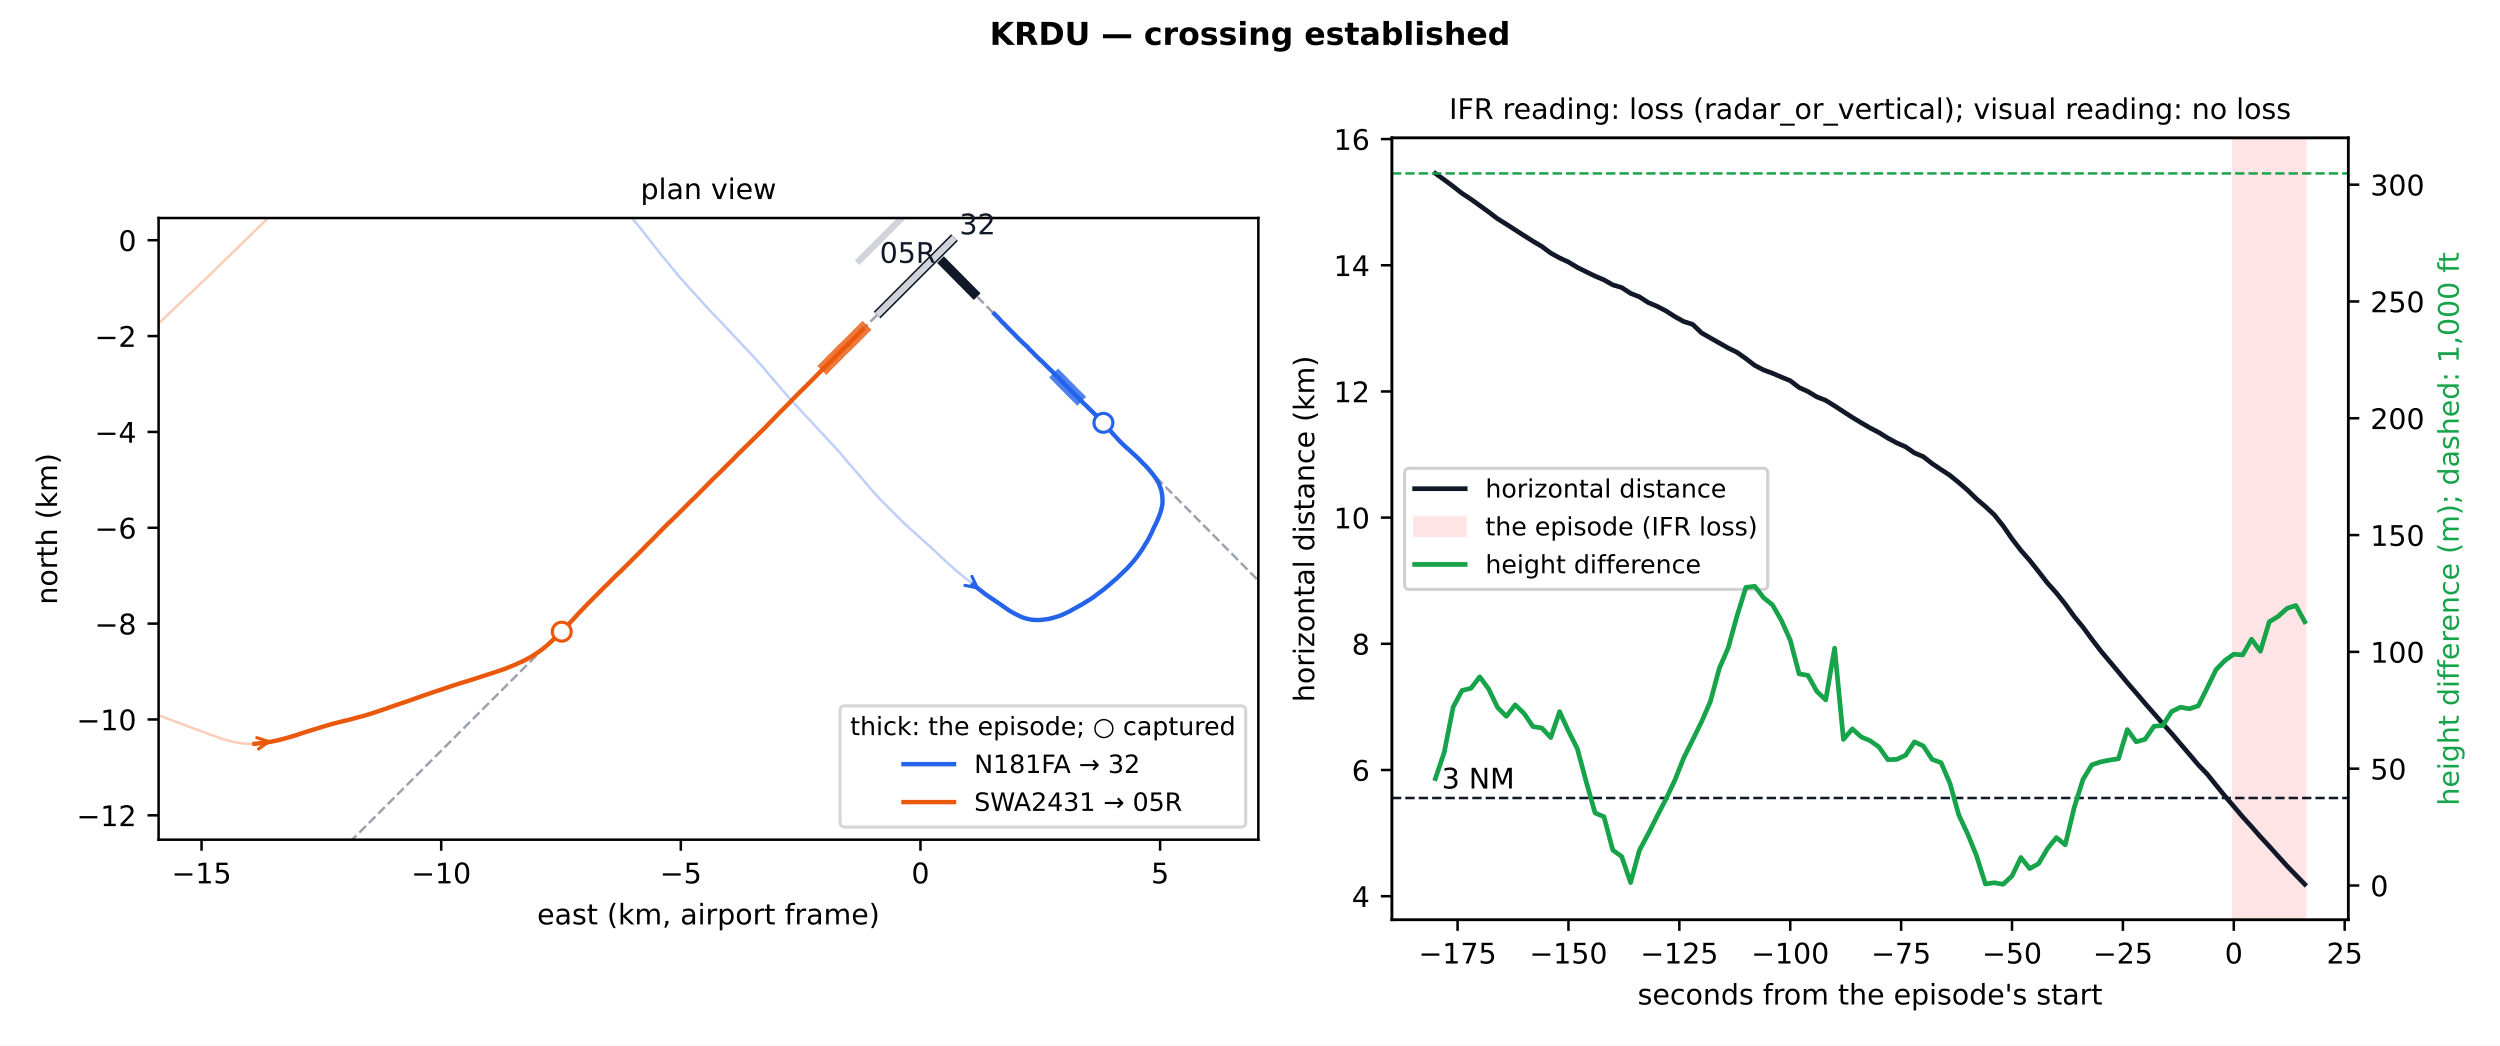
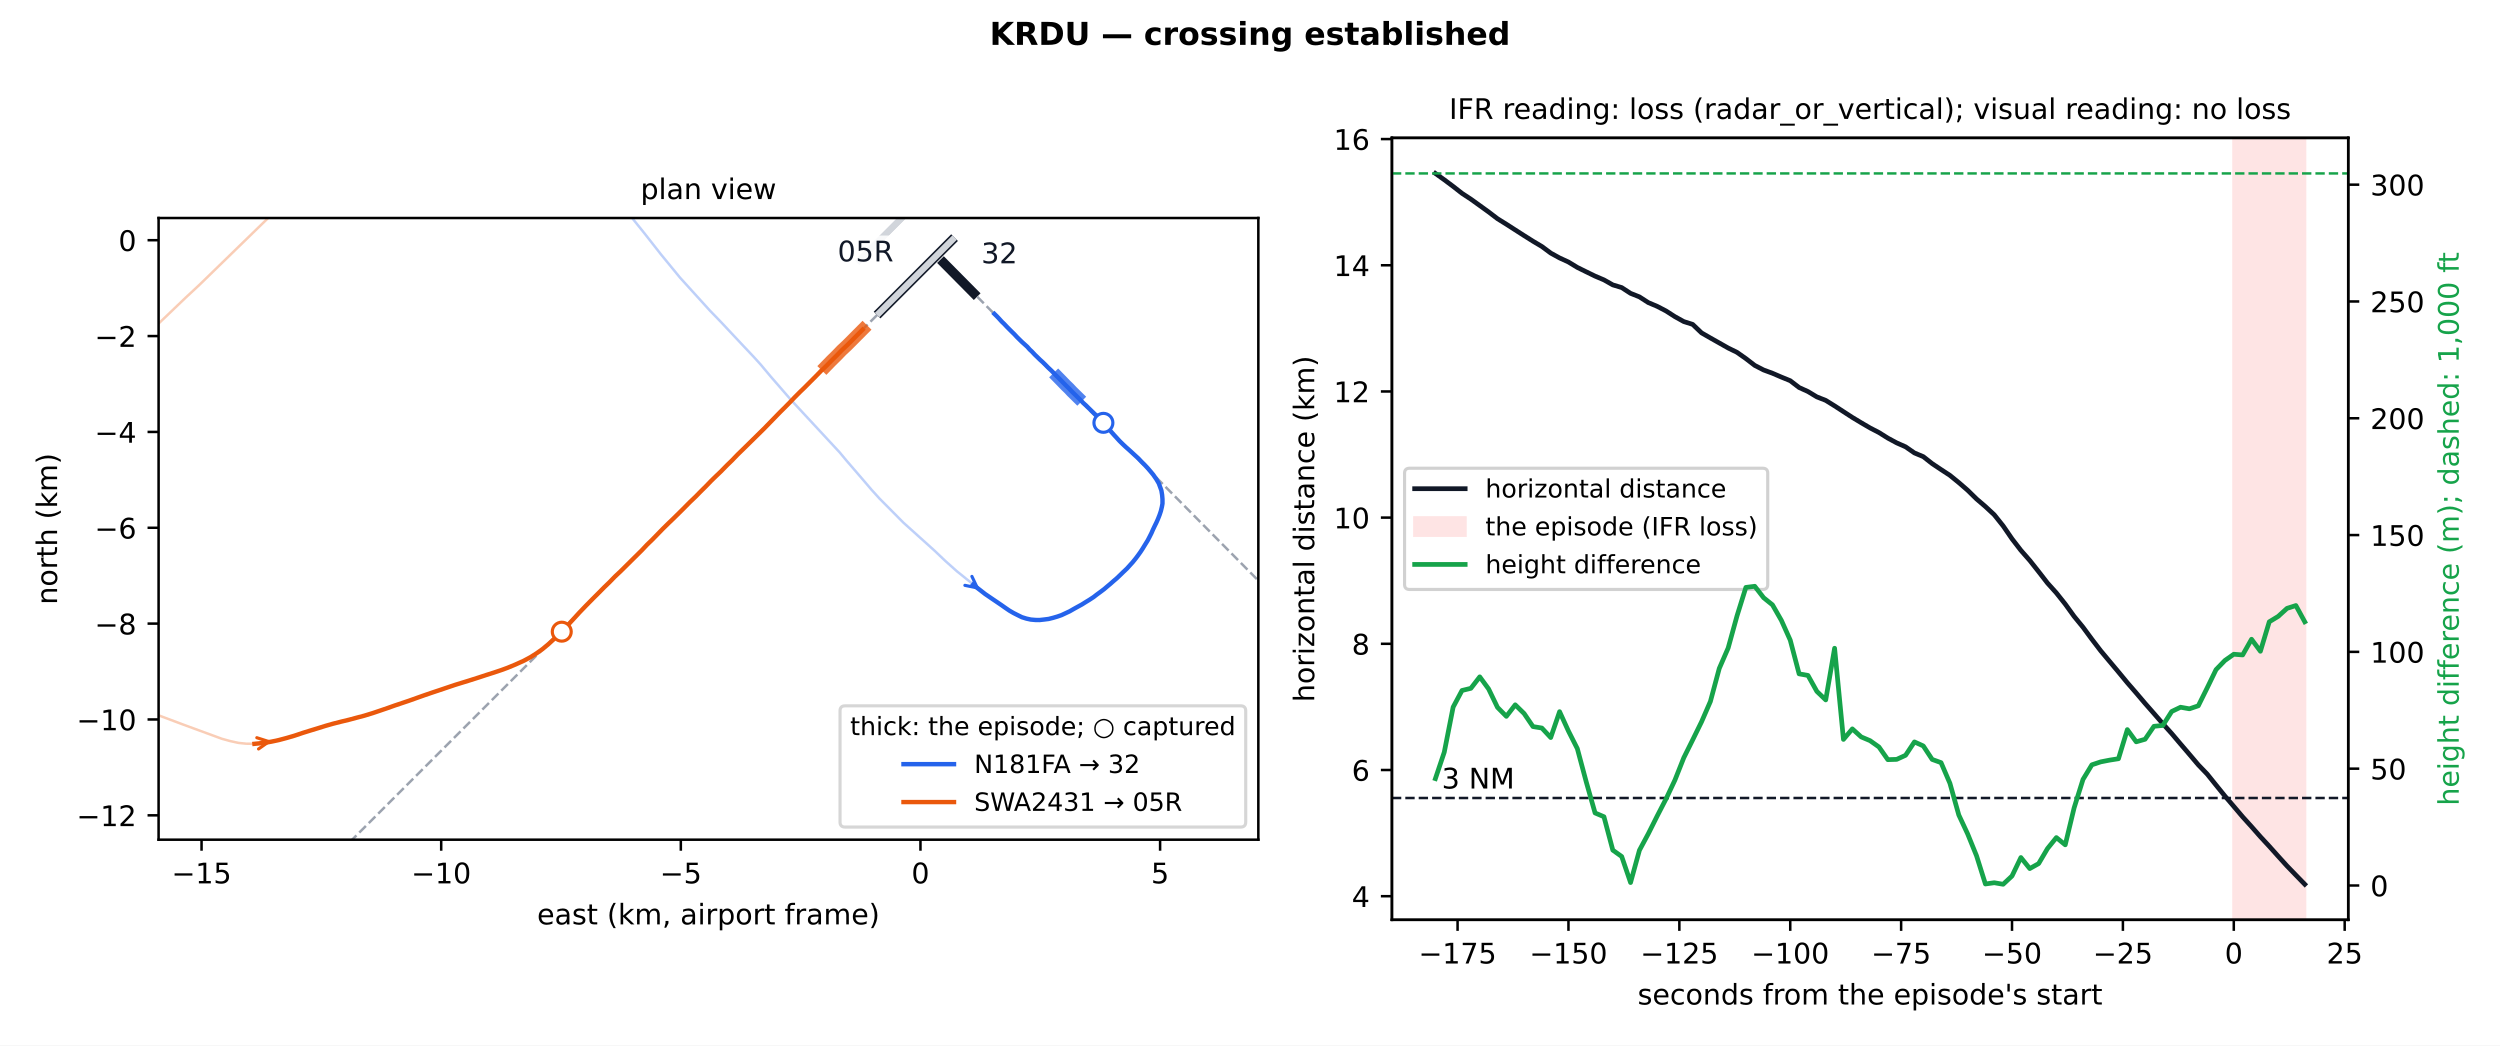
<svg xmlns="http://www.w3.org/2000/svg" xmlns:xlink="http://www.w3.org/1999/xlink" width="792pt" height="331.2pt" viewBox="0 0 792 331.2" version="1.1">
  <defs>
    <style type="text/css">*{stroke-linejoin: round; stroke-linecap: butt}</style>
  </defs>
  <g id="figure_1">
    <g id="patch_1">
      <path d="M 0 331.2  L 792 331.2  L 792 0  L 0 0  z " style="fill: #ffffff" />
    </g>
    <g id="axes_1">
      <g id="patch_2">
        <path d="M 50.242 266.013  L 398.641 266.013  L 398.641 69.067  L 50.242 69.067  z " style="fill: #ffffff" />
      </g>
      <g id="matplotlib.axis_1">
        <g id="xtick_1">
          <g id="line2d_1">
            <defs>
              <path id="mc7e60ac527" d="M 0 0  L 0 3.5  " style="stroke: #000000; stroke-width: 0.8" />
            </defs>
            <g>
              <use xlink:href="#mc7e60ac527" x="63.853" y="266.013" style="stroke: #000000; stroke-width: 0.8" />
            </g>
          </g>
          <g id="text_1">
            <text style="font-size: 9px; font-family: 'DejaVu Sans', 'Bitstream Vera Sans', 'Computer Modern Sans Serif', 'Lucida Grande', 'Verdana', 'Geneva', 'Lucid', 'Arial', 'Helvetica', 'Avant Garde', sans-serif; text-anchor: middle" x="63.853" y="279.851" transform="rotate(-0 63.85255 279.8511)">−15</text>
          </g>
        </g>
        <g id="xtick_2">
          <g id="line2d_2">
            <g>
              <use xlink:href="#mc7e60ac527" x="139.769" y="266.013" style="stroke: #000000; stroke-width: 0.8" />
            </g>
          </g>
          <g id="text_2">
            <text style="font-size: 9px; font-family: 'DejaVu Sans', 'Bitstream Vera Sans', 'Computer Modern Sans Serif', 'Lucida Grande', 'Verdana', 'Geneva', 'Lucid', 'Arial', 'Helvetica', 'Avant Garde', sans-serif; text-anchor: middle" x="139.769" y="279.851" transform="rotate(-0 139.7691 279.8511)">−10</text>
          </g>
        </g>
        <g id="xtick_3">
          <g id="line2d_3">
            <g>
              <use xlink:href="#mc7e60ac527" x="215.686" y="266.013" style="stroke: #000000; stroke-width: 0.8" />
            </g>
          </g>
          <g id="text_3">
            <text style="font-size: 9px; font-family: 'DejaVu Sans', 'Bitstream Vera Sans', 'Computer Modern Sans Serif', 'Lucida Grande', 'Verdana', 'Geneva', 'Lucid', 'Arial', 'Helvetica', 'Avant Garde', sans-serif; text-anchor: middle" x="215.686" y="279.851" transform="rotate(-0 215.6856 279.8511)">−5</text>
          </g>
        </g>
        <g id="xtick_4">
          <g id="line2d_4">
            <g>
              <use xlink:href="#mc7e60ac527" x="291.602" y="266.013" style="stroke: #000000; stroke-width: 0.8" />
            </g>
          </g>
          <g id="text_4">
            <text style="font-size: 9px; font-family: 'DejaVu Sans', 'Bitstream Vera Sans', 'Computer Modern Sans Serif', 'Lucida Grande', 'Verdana', 'Geneva', 'Lucid', 'Arial', 'Helvetica', 'Avant Garde', sans-serif; text-anchor: middle" x="291.602" y="279.851" transform="rotate(-0 291.6021 279.8511)">0</text>
          </g>
        </g>
        <g id="xtick_5">
          <g id="line2d_5">
            <g>
              <use xlink:href="#mc7e60ac527" x="367.519" y="266.013" style="stroke: #000000; stroke-width: 0.8" />
            </g>
          </g>
          <g id="text_5">
            <text style="font-size: 9px; font-family: 'DejaVu Sans', 'Bitstream Vera Sans', 'Computer Modern Sans Serif', 'Lucida Grande', 'Verdana', 'Geneva', 'Lucid', 'Arial', 'Helvetica', 'Avant Garde', sans-serif; text-anchor: middle" x="367.519" y="279.851" transform="rotate(-0 367.5186 279.8511)">5</text>
          </g>
        </g>
        <g id="text_6">
          <text style="font-size: 9px; font-family: 'DejaVu Sans', 'Bitstream Vera Sans', 'Computer Modern Sans Serif', 'Lucida Grande', 'Verdana', 'Geneva', 'Lucid', 'Arial', 'Helvetica', 'Avant Garde', sans-serif; text-anchor: middle" x="224.441" y="292.852" transform="rotate(-0 224.4413 292.8518)">east (km, airport frame)</text>
        </g>
      </g>
      <g id="matplotlib.axis_2">
        <g id="ytick_1">
          <g id="line2d_6">
            <defs>
              <path id="m65dd26fcb1" d="M 0 0  L -3.5 0  " style="stroke: #000000; stroke-width: 0.8" />
            </defs>
            <g>
              <use xlink:href="#m65dd26fcb1" x="50.242" y="258.298" style="stroke: #000000; stroke-width: 0.8" />
            </g>
          </g>
          <g id="text_7">
            <text style="font-size: 9px; font-family: 'DejaVu Sans', 'Bitstream Vera Sans', 'Computer Modern Sans Serif', 'Lucida Grande', 'Verdana', 'Geneva', 'Lucid', 'Arial', 'Helvetica', 'Avant Garde', sans-serif; text-anchor: end" x="43.242" y="261.717" transform="rotate(-0 43.24211 261.7169)">−12</text>
          </g>
        </g>
        <g id="ytick_2">
          <g id="line2d_7">
            <g>
              <use xlink:href="#m65dd26fcb1" x="50.242" y="227.931" style="stroke: #000000; stroke-width: 0.8" />
            </g>
          </g>
          <g id="text_8">
            <text style="font-size: 9px; font-family: 'DejaVu Sans', 'Bitstream Vera Sans', 'Computer Modern Sans Serif', 'Lucida Grande', 'Verdana', 'Geneva', 'Lucid', 'Arial', 'Helvetica', 'Avant Garde', sans-serif; text-anchor: end" x="43.242" y="231.35" transform="rotate(-0 43.24211 231.3503)">−10</text>
          </g>
        </g>
        <g id="ytick_3">
          <g id="line2d_8">
            <g>
              <use xlink:href="#m65dd26fcb1" x="50.242" y="197.565" style="stroke: #000000; stroke-width: 0.8" />
            </g>
          </g>
          <g id="text_9">
            <text style="font-size: 9px; font-family: 'DejaVu Sans', 'Bitstream Vera Sans', 'Computer Modern Sans Serif', 'Lucida Grande', 'Verdana', 'Geneva', 'Lucid', 'Arial', 'Helvetica', 'Avant Garde', sans-serif; text-anchor: end" x="43.242" y="200.984" transform="rotate(-0 43.24211 200.9837)">−8</text>
          </g>
        </g>
        <g id="ytick_4">
          <g id="line2d_9">
            <g>
              <use xlink:href="#m65dd26fcb1" x="50.242" y="167.198" style="stroke: #000000; stroke-width: 0.8" />
            </g>
          </g>
          <g id="text_10">
            <text style="font-size: 9px; font-family: 'DejaVu Sans', 'Bitstream Vera Sans', 'Computer Modern Sans Serif', 'Lucida Grande', 'Verdana', 'Geneva', 'Lucid', 'Arial', 'Helvetica', 'Avant Garde', sans-serif; text-anchor: end" x="43.242" y="170.617" transform="rotate(-0 43.24211 170.6171)">−6</text>
          </g>
        </g>
        <g id="ytick_5">
          <g id="line2d_10">
            <g>
              <use xlink:href="#m65dd26fcb1" x="50.242" y="136.831" style="stroke: #000000; stroke-width: 0.8" />
            </g>
          </g>
          <g id="text_11">
            <text style="font-size: 9px; font-family: 'DejaVu Sans', 'Bitstream Vera Sans', 'Computer Modern Sans Serif', 'Lucida Grande', 'Verdana', 'Geneva', 'Lucid', 'Arial', 'Helvetica', 'Avant Garde', sans-serif; text-anchor: end" x="43.242" y="140.25" transform="rotate(-0 43.24211 140.2504)">−4</text>
          </g>
        </g>
        <g id="ytick_6">
          <g id="line2d_11">
            <g>
              <use xlink:href="#m65dd26fcb1" x="50.242" y="106.465" style="stroke: #000000; stroke-width: 0.8" />
            </g>
          </g>
          <g id="text_12">
            <text style="font-size: 9px; font-family: 'DejaVu Sans', 'Bitstream Vera Sans', 'Computer Modern Sans Serif', 'Lucida Grande', 'Verdana', 'Geneva', 'Lucid', 'Arial', 'Helvetica', 'Avant Garde', sans-serif; text-anchor: end" x="43.242" y="109.884" transform="rotate(-0 43.24211 109.8838)">−2</text>
          </g>
        </g>
        <g id="ytick_7">
          <g id="line2d_12">
            <g>
              <use xlink:href="#m65dd26fcb1" x="50.242" y="76.098" style="stroke: #000000; stroke-width: 0.8" />
            </g>
          </g>
          <g id="text_13">
            <text style="font-size: 9px; font-family: 'DejaVu Sans', 'Bitstream Vera Sans', 'Computer Modern Sans Serif', 'Lucida Grande', 'Verdana', 'Geneva', 'Lucid', 'Arial', 'Helvetica', 'Avant Garde', sans-serif; text-anchor: end" x="43.242" y="79.517" transform="rotate(-0 43.24211 79.51723)">0</text>
          </g>
        </g>
        <g id="text_14">
          <text style="font-size: 9px; font-family: 'DejaVu Sans', 'Bitstream Vera Sans', 'Computer Modern Sans Serif', 'Lucida Grande', 'Verdana', 'Geneva', 'Lucid', 'Arial', 'Helvetica', 'Avant Garde', sans-serif; text-anchor: middle" x="18.086" y="167.54" transform="rotate(-90 18.08578 167.5401)">north (km)</text>
        </g>
      </g>
      <g id="line2d_13">
        <path d="M 271.52 83.214  L 304.252 50.498  " clip-path="url(#p49fc7e7286)" style="fill: none; stroke: #d1d5db; stroke-width: 2" />
      </g>
      <g id="line2d_14">
        <path d="M 277.855 99.81  L 302.404 75.274  " clip-path="url(#p49fc7e7286)" style="fill: none; stroke: #111827; stroke-width: 3" />
      </g>
      <g id="line2d_15">
        <path d="M 277.855 99.81  L 63.074 314.478  " clip-path="url(#p49fc7e7286)" style="fill: none; stroke-dasharray: 2.96,1.28; stroke-dashoffset: 0; stroke: #9ca3af; stroke-width: 0.8" />
      </g>
      <g id="line2d_16">
        <path d="M 302.43 75.248  L 277.876 99.78  " clip-path="url(#p49fc7e7286)" style="fill: none; stroke: #d1d5db; stroke-width: 2" />
      </g>
      <g id="line2d_17">
        <path d="M 304.293 50.467  L 271.553 83.175  " clip-path="url(#p49fc7e7286)" style="fill: none; stroke: #d1d5db; stroke-width: 2" />
      </g>
      <g id="line2d_18">
        <path d="M 309.569 93.983  L 297.944 82.243  " clip-path="url(#p49fc7e7286)" style="fill: none; stroke: #111827; stroke-width: 3" />
      </g>
      <g id="line2d_19">
        <path d="M 309.569 93.983  L 523.239 309.756  " clip-path="url(#p49fc7e7286)" style="fill: none; stroke-dasharray: 2.96,1.28; stroke-dashoffset: 0; stroke: #9ca3af; stroke-width: 0.8" />
      </g>
      <g id="line2d_20">
        <path d="M 148.584 -1  L 150.745 1.756  L 165.967 22.335  L 177.154 37.776  L 183.672 47.095  L 197.245 65.315  L 204.333 74.137  L 209.373 80.569  L 215.457 87.993  L 224.851 98.35  L 228.311 101.92  L 235.632 109.73  L 238.841 113.126  L 241.02 115.537  L 244.1 119.22  L 250.55 126.655  L 265.988 143.298  L 267.99 145.709  L 273.376 151.961  L 276.107 155.163  L 278.602 157.919  L 286.218 165.593  L 295.993 174.392  L 299.597 177.817  L 303.171 181.002  L 312.075 188.172  L 321.067 194.194  L 323.738 195.529  L 325.175 195.977  L 326.567 196.28  L 329.322 196.425  L 332.204 196.083  L 334.97 195.331  L 336.297 194.868  L 338.891 193.651  L 345.113 190.029  L 347.418 188.396  L 350.691 185.862  L 353.771 183.225  L 357.026 180.11  L 359.851 176.849  L 361.944 173.878  L 364.192 170.05  L 365.785 166.679  L 366.822 164.473  L 367.76 161.914  L 368.274 159.531  L 368.273 158.106  L 367.924 155.377  L 367.1 153.125  L 366.334 151.82  L 365.335 150.377  L 362.594 147.241  L 358.609 143.368  L 354.598 139.632  L 346.877 131.222  L 339.539 124.005  L 336.935 121.353  L 332.81 117.159  L 327.806 112.339  L 325.453 109.864  L 322.14 106.743  L 319.736 104.294  L 315.02 99.434  L 315.02 99.434  " clip-path="url(#p49fc7e7286)" style="fill: none; stroke: #2563eb; stroke-opacity: 0.3; stroke-width: 0.8; stroke-linecap: square" />
      </g>
      <g id="line2d_21">
        <path d="M 308.295 185.203  L 309.632 186.274  L 310.819 187.19  L 312.075 188.172  L 313.396 189.074  L 314.632 189.917  L 315.899 190.772  L 317.253 191.693  L 318.516 192.585  L 319.773 193.442  L 321.067 194.194  L 322.479 194.91  L 323.738 195.529  L 325.175 195.977  L 326.567 196.28  L 328.017 196.405  L 329.322 196.425  L 330.801 196.263  L 332.204 196.083  L 333.609 195.73  L 334.97 195.331  L 336.297 194.868  L 337.75 194.186  L 338.891 193.651  L 340.19 192.903  L 341.436 192.213  L 342.733 191.504  L 343.897 190.771  L 345.113 190.029  L 346.461 189.145  L 347.418 188.396  L 348.66 187.486  L 349.811 186.618  L 350.691 185.862  L 351.8 184.937  L 352.755 184.087  L 353.771 183.225  L 355.004 182.046  L 355.889 181.182  L 357.026 180.11  L 358 179.027  L 358.843 178.098  L 359.851 176.849  L 360.589 175.858  L 361.315 174.842  L 361.944 173.878  L 362.846 172.409  L 363.614 171.167  L 364.192 170.05  L 364.785 168.876  L 365.227 167.853  L 365.785 166.679  L 366.356 165.519  L 366.822 164.473  L 367.351 163.138  L 367.76 161.914  L 368.085 160.578  L 368.274 159.531  L 368.273 158.106  L 368.152 156.754  L 367.924 155.377  L 367.586 154.439  L 367.1 153.125  L 366.334 151.82  L 365.335 150.377  L 364.438 149.298  L 363.595 148.307  L 362.594 147.241  L 361.592 146.244  L 360.645 145.24  L 359.591 144.276  L 358.609 143.368  L 357.585 142.436  L 356.575 141.545  L 355.538 140.56  L 354.598 139.632  L 353.761 138.705  L 352.888 137.757  L 352.008 136.764  L 351.14 135.783  L 350.352 134.829  L 349.557 133.953  L 348.699 132.968  L 347.862 132.069  L 346.877 131.222  L 345.948 130.318  L 344.951 129.345  L 344.106 128.503  L 343.134 127.618  L 342.243 126.67  L 341.272 125.708  L 340.404 124.854  L 339.539 124.005  L 338.667 123.066  L 337.759 122.194  L 336.935 121.353  L 336.116 120.502  L 335.2 119.569  L 334.393 118.794  L 333.572 117.912  L 332.81 117.159  L 331.972 116.372  L 331.086 115.463  L 330.336 114.732  L 329.43 113.915  L 328.649 113.149  L 327.806 112.339  L 326.958 111.424  L 326.199 110.718  L 325.453 109.864  L 324.554 109.051  L 323.752 108.332  L 322.925 107.52  L 322.14 106.743  L 321.354 105.891  L 320.58 105.136  L 319.736 104.294  L 318.965 103.517  L 318.155 102.656  L 317.35 101.88  L 316.563 101.006  L 315.834 100.234  L 315.02 99.434  " clip-path="url(#p49fc7e7286)" style="fill: none; stroke: #2563eb; stroke-width: 1.4; stroke-linecap: square" />
      </g>
      <g id="line2d_22">
        <path d="M 341.272 125.708  L 340.404 124.854  L 339.539 124.005  L 338.667 123.066  L 337.759 122.194  L 336.935 121.353  L 336.116 120.502  L 335.2 119.569  " clip-path="url(#p49fc7e7286)" style="fill: none; stroke: #2563eb; stroke-opacity: 0.8; stroke-width: 4; stroke-linecap: square" />
      </g>
      <g id="line2d_23">
        <defs>
          <path id="m8facad682d" d="M 0 3  C 0.796 3 1.559 2.684 2.121 2.121  C 2.684 1.559 3 0.796 3 0  C 3 -0.796 2.684 -1.559 2.121 -2.121  C 1.559 -2.684 0.796 -3 0 -3  C -0.796 -3 -1.559 -2.684 -2.121 -2.121  C -2.684 -1.559 -3 -0.796 -3 0  C -3 0.796 -2.684 1.559 -2.121 2.121  C -1.559 2.684 -0.796 3 0 3  z " style="stroke: #2563eb" />
        </defs>
        <g clip-path="url(#p49fc7e7286)">
          <use xlink:href="#m8facad682d" x="349.557" y="133.953" style="fill: #ffffff; stroke: #2563eb" />
        </g>
      </g>
      <g id="line2d_24">
        <path d="M 157.174 -1  L 151.753 4.262  L 143.987 11.868  L 134.526 21.132  L 122.787 32.579  L 118.15 36.983  L 102.309 52.4  L 86.782 67.284  L 63.195 90.224  L 58.77 94.339  L 49.807 102.922  L 45.453 106.989  L 21.913 129.844  L 2.578 149.329  L 0.438 151.793  L -1 153.897  M -1 184.566  L -0.549 185.244  L 2.643 188.902  L 9.047 194.609  L 15.767 200.323  L 21.941 205.735  L 32.357 214.944  L 38.998 220.486  L 41.143 221.989  L 43.54 223.431  L 45.834 224.667  L 50.736 226.804  L 58.205 229.608  L 70.303 234.051  L 72.928 234.775  L 75.556 235.35  L 77.981 235.603  L 80.609 235.647  L 83.266 235.384  L 85.909 234.968  L 88.279 234.464  L 93.324 233.055  L 98.34 231.429  L 105.528 229.267  L 115.389 226.737  L 120.307 225.159  L 148.352 215.681  L 158.846 212.272  L 160.768 211.567  L 165.963 209.313  L 168.11 208.156  L 170.077 206.902  L 171.872 205.622  L 173.726 204.08  L 177.966 200.113  L 185.486 192.03  L 194.832 182.64  L 197.966 179.632  L 208.228 169.333  L 211.755 165.784  L 216.43 161.218  L 226.732 150.933  L 230.285 147.413  L 235.46 142.268  L 243.739 134.056  L 253.539 124.073  L 256.637 121.016  L 273.258 104.452  L 273.258 104.452  " clip-path="url(#p49fc7e7286)" style="fill: none; stroke: #ea580c; stroke-opacity: 0.3; stroke-width: 0.8; stroke-linecap: square" />
      </g>
      <g id="line2d_25">
        <path d="M 80.609 235.647  L 83.266 235.384  L 85.909 234.968  L 88.279 234.464  L 90.839 233.785  L 93.324 233.055  L 95.956 232.168  L 98.34 231.429  L 100.711 230.706  L 103.088 229.963  L 105.528 229.267  L 107.961 228.648  L 110.684 227.988  L 113.163 227.321  L 115.389 226.737  L 118.032 225.927  L 120.307 225.159  L 122.758 224.323  L 124.957 223.538  L 127.575 222.658  L 129.465 222.025  L 132.202 221.047  L 134.411 220.264  L 136.965 219.389  L 139.152 218.664  L 141.482 217.875  L 144.138 216.98  L 146.564 216.23  L 148.352 215.681  L 151.779 214.59  L 154.005 213.853  L 156.47 213.072  L 158.846 212.272  L 160.768 211.567  L 163.34 210.5  L 165.963 209.313  L 168.11 208.156  L 170.077 206.902  L 171.872 205.622  L 173.726 204.08  L 176.255 201.754  L 177.966 200.113  L 180.162 197.741  L 181.627 196.153  L 183.548 194.052  L 185.486 192.03  L 187.701 189.778  L 189.675 187.809  L 191.462 186.002  L 193.09 184.436  L 194.832 182.64  L 196.54 181.04  L 197.966 179.632  L 199.916 177.698  L 201.251 176.379  L 203.3 174.35  L 205.013 172.532  L 206.526 171.074  L 208.228 169.333  L 209.896 167.613  L 211.755 165.784  L 213.2 164.404  L 214.614 163.013  L 216.43 161.218  L 218.541 159.081  L 220.417 157.293  L 221.939 155.731  L 223.597 154.094  L 225.359 152.268  L 226.732 150.933  L 228.315 149.425  L 230.285 147.413  L 231.822 145.929  L 233.689 143.991  L 235.46 142.268  L 237.074 140.686  L 238.765 139.024  L 240.493 137.324  L 242.069 135.774  L 243.739 134.056  L 245.389 132.358  L 247.087 130.609  L 248.601 129.111  L 250.315 127.372  L 251.861 125.756  L 253.539 124.073  L 254.746 122.918  L 256.637 121.016  L 258.412 119.241  L 260.098 117.509  L 261.757 115.938  L 263.36 114.29  L 265.078 112.603  L 266.635 110.984  L 268.266 109.467  L 270.036 107.695  L 271.606 106.112  L 273.258 104.452  " clip-path="url(#p49fc7e7286)" style="fill: none; stroke: #ea580c; stroke-width: 1.4; stroke-linecap: square" />
      </g>
      <g id="line2d_26">
        <path d="M 261.757 115.938  L 263.36 114.29  L 265.078 112.603  L 266.635 110.984  L 268.266 109.467  L 270.036 107.695  L 271.606 106.112  L 273.258 104.452  " clip-path="url(#p49fc7e7286)" style="fill: none; stroke: #ea580c; stroke-opacity: 0.8; stroke-width: 4; stroke-linecap: square" />
      </g>
      <g id="line2d_27">
        <defs>
          <path id="mf79ed0f9c4" d="M 0 3  C 0.796 3 1.559 2.684 2.121 2.121  C 2.684 1.559 3 0.796 3 0  C 3 -0.796 2.684 -1.559 2.121 -2.121  C 1.559 -2.684 0.796 -3 0 -3  C -0.796 -3 -1.559 -2.684 -2.121 -2.121  C -2.684 -1.559 -3 -0.796 -3 0  C -3 0.796 -2.684 1.559 -2.121 2.121  C -1.559 2.684 -0.796 3 0 3  z " style="stroke: #ea580c" />
        </defs>
        <g clip-path="url(#p49fc7e7286)">
          <use xlink:href="#mf79ed0f9c4" x="177.966" y="200.113" style="fill: #ffffff; stroke: #ea580c" />
        </g>
      </g>
      <g id="patch_3">
        <path d="M 50.242 266.013  L 50.242 69.067  " style="fill: none; stroke: #000000; stroke-width: 0.8; stroke-linejoin: miter; stroke-linecap: square" />
      </g>
      <g id="patch_4">
        <path d="M 398.641 266.013  L 398.641 69.067  " style="fill: none; stroke: #000000; stroke-width: 0.8; stroke-linejoin: miter; stroke-linecap: square" />
      </g>
      <g id="patch_5">
        <path d="M 50.242 266.013  L 398.641 266.013  " style="fill: none; stroke: #000000; stroke-width: 0.8; stroke-linejoin: miter; stroke-linecap: square" />
      </g>
      <g id="patch_6">
        <path d="M 50.242 69.067  L 398.641 69.067  " style="fill: none; stroke: #000000; stroke-width: 0.8; stroke-linejoin: miter; stroke-linecap: square" />
      </g>
      <g id="text_15">
-         <text style="font-size: 9px; font-family: 'DejaVu Sans', 'Bitstream Vera Sans', 'Computer Modern Sans Serif', 'Lucida Grande', 'Verdana', 'Geneva', 'Lucid', 'Arial', 'Helvetica', 'Avant Garde', sans-serif; text-anchor: end; fill: #111827" x="296.404" y="83.274" transform="rotate(-0 296.4045 83.27356)">05R</text>
+         <g id="patch_7">
+           <path d="M 265.354 86.319  L 283.061 86.319  Q 284.411 86.319 284.411 84.969  L 284.411 75.969  Q 284.411 74.619 283.061 74.619  L 265.354 74.619  Q 264.004 74.619 264.004 75.969  L 264.004 84.969  Q 264.004 86.319 265.354 86.319  z " style="fill: #ffffff; opacity: 0.85" />
+         </g>
+         <text style="font-size: 9px; font-family: 'DejaVu Sans', 'Bitstream Vera Sans', 'Computer Modern Sans Serif', 'Lucida Grande', 'Verdana', 'Geneva', 'Lucid', 'Arial', 'Helvetica', 'Avant Garde', sans-serif; text-anchor: end; fill: #111827" x="283.061" y="82.807" transform="rotate(-0 283.0605 82.80677)">05R</text>
      </g>
      <g id="text_16">
-         <text style="font-size: 9px; font-family: 'DejaVu Sans', 'Bitstream Vera Sans', 'Computer Modern Sans Serif', 'Lucida Grande', 'Verdana', 'Geneva', 'Lucid', 'Arial', 'Helvetica', 'Avant Garde', sans-serif; text-anchor: start; fill: #111827" x="303.944" y="74.243" transform="rotate(-0 303.9441 74.24308)">32</text>
-       </g>
-       <g id="patch_7">
+         <g id="patch_8">
+           <path d="M 310.862 86.927  L 322.315 86.927  Q 323.665 86.927 323.665 85.577  L 323.665 76.577  Q 323.665 75.227 322.315 75.227  L 310.862 75.227  Q 309.512 75.227 309.512 76.577  L 309.512 85.577  Q 309.512 86.927 310.862 86.927  z " style="fill: #ffffff; opacity: 0.85" />
+         </g>
+         <text style="font-size: 9px; font-family: 'DejaVu Sans', 'Bitstream Vera Sans', 'Computer Modern Sans Serif', 'Lucida Grande', 'Verdana', 'Geneva', 'Lucid', 'Arial', 'Helvetica', 'Avant Garde', sans-serif; text-anchor: start; fill: #111827" x="310.862" y="83.414" transform="rotate(-0 310.8623 83.41441)">32</text>
+       </g>
+       <g id="patch_9">
        <path d="M 309.871 186.441  Q 310.187 186.688 309.623 186.245  " style="fill: none; stroke: #2563eb; stroke-linecap: round" />
        <path d="M 307.903 182.606  L 309.623 186.245  L 305.68 185.438  " style="fill: none; stroke: #2563eb; stroke-linecap: round" />
      </g>
-       <g id="patch_8">
+       <g id="patch_10">
        <path d="M 82.582 235.342  Q 84.442 235.055 85.196 234.939  " style="fill: none; stroke: #ea580c; stroke-linecap: round" />
        <path d="M 81.364 233.709  L 85.196 234.939  L 81.913 237.267  " style="fill: none; stroke: #ea580c; stroke-linecap: round" />
      </g>
      <g id="text_17">
        <text style="font-size: 9px; font-family: 'DejaVu Sans', 'Bitstream Vera Sans', 'Computer Modern Sans Serif', 'Lucida Grande', 'Verdana', 'Geneva', 'Lucid', 'Arial', 'Helvetica', 'Avant Garde', sans-serif; text-anchor: middle" x="224.441" y="63.067" transform="rotate(-0 224.4413 63.06705)">plan view</text>
      </g>
      <g id="legend_1">
-         <g id="patch_9">
+         <g id="patch_11">
          <path d="M 267.724 262.013  L 393.041 262.013  Q 394.641 262.013 394.641 260.413  L 394.641 225.211  Q 394.641 223.611 393.041 223.611  L 267.724 223.611  Q 266.124 223.611 266.124 225.211  L 266.124 260.413  Q 266.124 262.013 267.724 262.013  z " style="fill: #ffffff; opacity: 0.8; stroke: #cccccc; stroke-linejoin: miter" />
        </g>
        <g id="text_18">
          <text style="font-size: 8px; font-family: 'DejaVu Sans', 'Bitstream Vera Sans', 'Computer Modern Sans Serif', 'Lucida Grande', 'Verdana', 'Geneva', 'Lucid', 'Arial', 'Helvetica', 'Avant Garde', sans-serif; text-anchor: start" x="269.324" y="232.89" transform="rotate(-0 269.3243 232.8901)">thick: the episode; ○ captured</text>
        </g>
        <g id="line2d_28">
          <path d="M 286.227 242.091  L 294.227 242.091  L 302.227 242.091  " style="fill: none; stroke: #2563eb; stroke-width: 1.4; stroke-linecap: square" />
        </g>
        <g id="text_19">
          <text style="font-size: 8px; font-family: 'DejaVu Sans', 'Bitstream Vera Sans', 'Computer Modern Sans Serif', 'Lucida Grande', 'Verdana', 'Geneva', 'Lucid', 'Arial', 'Helvetica', 'Avant Garde', sans-serif; text-anchor: start" x="308.627" y="244.891" transform="rotate(-0 308.6268 244.8907)">N181FA → 32</text>
        </g>
        <g id="line2d_29">
          <path d="M 286.227 254.091  L 294.227 254.091  L 302.227 254.091  " style="fill: none; stroke: #ea580c; stroke-width: 1.4; stroke-linecap: square" />
        </g>
        <g id="text_20">
          <text style="font-size: 8px; font-family: 'DejaVu Sans', 'Bitstream Vera Sans', 'Computer Modern Sans Serif', 'Lucida Grande', 'Verdana', 'Geneva', 'Lucid', 'Arial', 'Helvetica', 'Avant Garde', sans-serif; text-anchor: start" x="308.627" y="256.891" transform="rotate(-0 308.6268 256.8913)">SWA2431 → 05R</text>
        </g>
      </g>
    </g>
    <g id="axes_2">
-       <g id="patch_10">
+       <g id="patch_12">
        <path d="M 440.963 291.398  L 743.918 291.398  L 743.918 43.682  L 440.963 43.682  z " style="fill: #ffffff" />
      </g>
-       <g id="patch_11">
+       <g id="patch_13">
        <path d="M 707.664 291.398  L 730.147 291.398  L 730.147 43.682  L 707.664 43.682  z " clip-path="url(#p31d7bd876a)" style="fill: #fecaca; opacity: 0.5; stroke: #fecaca; stroke-linejoin: miter" />
      </g>
      <g id="matplotlib.axis_3">
        <g id="xtick_6">
          <g id="line2d_30">
            <g>
              <use xlink:href="#mc7e60ac527" x="461.759" y="291.398" style="stroke: #000000; stroke-width: 0.8" />
            </g>
          </g>
          <g id="text_21">
            <text style="font-size: 9px; font-family: 'DejaVu Sans', 'Bitstream Vera Sans', 'Computer Modern Sans Serif', 'Lucida Grande', 'Verdana', 'Geneva', 'Lucid', 'Arial', 'Helvetica', 'Avant Garde', sans-serif; text-anchor: middle" x="461.759" y="305.236" transform="rotate(-0 461.7592 305.2358)">−175</text>
          </g>
        </g>
        <g id="xtick_7">
          <g id="line2d_31">
            <g>
              <use xlink:href="#mc7e60ac527" x="496.889" y="291.398" style="stroke: #000000; stroke-width: 0.8" />
            </g>
          </g>
          <g id="text_22">
            <text style="font-size: 9px; font-family: 'DejaVu Sans', 'Bitstream Vera Sans', 'Computer Modern Sans Serif', 'Lucida Grande', 'Verdana', 'Geneva', 'Lucid', 'Arial', 'Helvetica', 'Avant Garde', sans-serif; text-anchor: middle" x="496.889" y="305.236" transform="rotate(-0 496.8886 305.2358)">−150</text>
          </g>
        </g>
        <g id="xtick_8">
          <g id="line2d_32">
            <g>
              <use xlink:href="#mc7e60ac527" x="532.018" y="291.398" style="stroke: #000000; stroke-width: 0.8" />
            </g>
          </g>
          <g id="text_23">
            <text style="font-size: 9px; font-family: 'DejaVu Sans', 'Bitstream Vera Sans', 'Computer Modern Sans Serif', 'Lucida Grande', 'Verdana', 'Geneva', 'Lucid', 'Arial', 'Helvetica', 'Avant Garde', sans-serif; text-anchor: middle" x="532.018" y="305.236" transform="rotate(-0 532.0179 305.2358)">−125</text>
          </g>
        </g>
        <g id="xtick_9">
          <g id="line2d_33">
            <g>
              <use xlink:href="#mc7e60ac527" x="567.147" y="291.398" style="stroke: #000000; stroke-width: 0.8" />
            </g>
          </g>
          <g id="text_24">
            <text style="font-size: 9px; font-family: 'DejaVu Sans', 'Bitstream Vera Sans', 'Computer Modern Sans Serif', 'Lucida Grande', 'Verdana', 'Geneva', 'Lucid', 'Arial', 'Helvetica', 'Avant Garde', sans-serif; text-anchor: middle" x="567.147" y="305.236" transform="rotate(-0 567.1472 305.2358)">−100</text>
          </g>
        </g>
        <g id="xtick_10">
          <g id="line2d_34">
            <g>
              <use xlink:href="#mc7e60ac527" x="602.277" y="291.398" style="stroke: #000000; stroke-width: 0.8" />
            </g>
          </g>
          <g id="text_25">
            <text style="font-size: 9px; font-family: 'DejaVu Sans', 'Bitstream Vera Sans', 'Computer Modern Sans Serif', 'Lucida Grande', 'Verdana', 'Geneva', 'Lucid', 'Arial', 'Helvetica', 'Avant Garde', sans-serif; text-anchor: middle" x="602.277" y="305.236" transform="rotate(-0 602.2765 305.2358)">−75</text>
          </g>
        </g>
        <g id="xtick_11">
          <g id="line2d_35">
            <g>
              <use xlink:href="#mc7e60ac527" x="637.406" y="291.398" style="stroke: #000000; stroke-width: 0.8" />
            </g>
          </g>
          <g id="text_26">
            <text style="font-size: 9px; font-family: 'DejaVu Sans', 'Bitstream Vera Sans', 'Computer Modern Sans Serif', 'Lucida Grande', 'Verdana', 'Geneva', 'Lucid', 'Arial', 'Helvetica', 'Avant Garde', sans-serif; text-anchor: middle" x="637.406" y="305.236" transform="rotate(-0 637.4058 305.2358)">−50</text>
          </g>
        </g>
        <g id="xtick_12">
          <g id="line2d_36">
            <g>
              <use xlink:href="#mc7e60ac527" x="672.535" y="291.398" style="stroke: #000000; stroke-width: 0.8" />
            </g>
          </g>
          <g id="text_27">
            <text style="font-size: 9px; font-family: 'DejaVu Sans', 'Bitstream Vera Sans', 'Computer Modern Sans Serif', 'Lucida Grande', 'Verdana', 'Geneva', 'Lucid', 'Arial', 'Helvetica', 'Avant Garde', sans-serif; text-anchor: middle" x="672.535" y="305.236" transform="rotate(-0 672.5351 305.2358)">−25</text>
          </g>
        </g>
        <g id="xtick_13">
          <g id="line2d_37">
            <g>
              <use xlink:href="#mc7e60ac527" x="707.664" y="291.398" style="stroke: #000000; stroke-width: 0.8" />
            </g>
          </g>
          <g id="text_28">
            <text style="font-size: 9px; font-family: 'DejaVu Sans', 'Bitstream Vera Sans', 'Computer Modern Sans Serif', 'Lucida Grande', 'Verdana', 'Geneva', 'Lucid', 'Arial', 'Helvetica', 'Avant Garde', sans-serif; text-anchor: middle" x="707.664" y="305.236" transform="rotate(-0 707.6644 305.2358)">0</text>
          </g>
        </g>
        <g id="xtick_14">
          <g id="line2d_38">
            <g>
              <use xlink:href="#mc7e60ac527" x="742.794" y="291.398" style="stroke: #000000; stroke-width: 0.8" />
            </g>
          </g>
          <g id="text_29">
            <text style="font-size: 9px; font-family: 'DejaVu Sans', 'Bitstream Vera Sans', 'Computer Modern Sans Serif', 'Lucida Grande', 'Verdana', 'Geneva', 'Lucid', 'Arial', 'Helvetica', 'Avant Garde', sans-serif; text-anchor: middle" x="742.794" y="305.236" transform="rotate(-0 742.7938 305.2358)">25</text>
          </g>
        </g>
        <g id="text_30">
          <text style="font-size: 9px; font-family: 'DejaVu Sans', 'Bitstream Vera Sans', 'Computer Modern Sans Serif', 'Lucida Grande', 'Verdana', 'Geneva', 'Lucid', 'Arial', 'Helvetica', 'Avant Garde', sans-serif; text-anchor: middle" x="592.44" y="318.236" transform="rotate(-0 592.4403 318.2365)">seconds from the episode's start</text>
        </g>
      </g>
      <g id="matplotlib.axis_4">
        <g id="ytick_8">
          <g id="line2d_39">
            <g>
              <use xlink:href="#m65dd26fcb1" x="440.963" y="283.908" style="stroke: #000000; stroke-width: 0.8" />
            </g>
          </g>
          <g id="text_31">
            <text style="font-size: 9px; font-family: 'DejaVu Sans', 'Bitstream Vera Sans', 'Computer Modern Sans Serif', 'Lucida Grande', 'Verdana', 'Geneva', 'Lucid', 'Arial', 'Helvetica', 'Avant Garde', sans-serif; text-anchor: end" x="433.963" y="287.327" transform="rotate(-0 433.9627 287.3267)">4</text>
          </g>
        </g>
        <g id="ytick_9">
          <g id="line2d_40">
            <g>
              <use xlink:href="#m65dd26fcb1" x="440.963" y="243.933" style="stroke: #000000; stroke-width: 0.8" />
            </g>
          </g>
          <g id="text_32">
            <text style="font-size: 9px; font-family: 'DejaVu Sans', 'Bitstream Vera Sans', 'Computer Modern Sans Serif', 'Lucida Grande', 'Verdana', 'Geneva', 'Lucid', 'Arial', 'Helvetica', 'Avant Garde', sans-serif; text-anchor: end" x="433.963" y="247.352" transform="rotate(-0 433.9627 247.3523)">6</text>
          </g>
        </g>
        <g id="ytick_10">
          <g id="line2d_41">
            <g>
              <use xlink:href="#m65dd26fcb1" x="440.963" y="203.959" style="stroke: #000000; stroke-width: 0.8" />
            </g>
          </g>
          <g id="text_33">
            <text style="font-size: 9px; font-family: 'DejaVu Sans', 'Bitstream Vera Sans', 'Computer Modern Sans Serif', 'Lucida Grande', 'Verdana', 'Geneva', 'Lucid', 'Arial', 'Helvetica', 'Avant Garde', sans-serif; text-anchor: end" x="433.963" y="207.378" transform="rotate(-0 433.9627 207.3778)">8</text>
          </g>
        </g>
        <g id="ytick_11">
          <g id="line2d_42">
            <g>
              <use xlink:href="#m65dd26fcb1" x="440.963" y="163.984" style="stroke: #000000; stroke-width: 0.8" />
            </g>
          </g>
          <g id="text_34">
            <text style="font-size: 9px; font-family: 'DejaVu Sans', 'Bitstream Vera Sans', 'Computer Modern Sans Serif', 'Lucida Grande', 'Verdana', 'Geneva', 'Lucid', 'Arial', 'Helvetica', 'Avant Garde', sans-serif; text-anchor: end" x="433.963" y="167.403" transform="rotate(-0 433.9627 167.4034)">10</text>
          </g>
        </g>
        <g id="ytick_12">
          <g id="line2d_43">
            <g>
              <use xlink:href="#m65dd26fcb1" x="440.963" y="124.01" style="stroke: #000000; stroke-width: 0.8" />
            </g>
          </g>
          <g id="text_35">
            <text style="font-size: 9px; font-family: 'DejaVu Sans', 'Bitstream Vera Sans', 'Computer Modern Sans Serif', 'Lucida Grande', 'Verdana', 'Geneva', 'Lucid', 'Arial', 'Helvetica', 'Avant Garde', sans-serif; text-anchor: end" x="433.963" y="127.429" transform="rotate(-0 433.9627 127.429)">12</text>
          </g>
        </g>
        <g id="ytick_13">
          <g id="line2d_44">
            <g>
              <use xlink:href="#m65dd26fcb1" x="440.963" y="84.036" style="stroke: #000000; stroke-width: 0.8" />
            </g>
          </g>
          <g id="text_36">
            <text style="font-size: 9px; font-family: 'DejaVu Sans', 'Bitstream Vera Sans', 'Computer Modern Sans Serif', 'Lucida Grande', 'Verdana', 'Geneva', 'Lucid', 'Arial', 'Helvetica', 'Avant Garde', sans-serif; text-anchor: end" x="433.963" y="87.455" transform="rotate(-0 433.9627 87.45451)">14</text>
          </g>
        </g>
        <g id="ytick_14">
          <g id="line2d_45">
            <g>
              <use xlink:href="#m65dd26fcb1" x="440.963" y="44.061" style="stroke: #000000; stroke-width: 0.8" />
            </g>
          </g>
          <g id="text_37">
            <text style="font-size: 9px; font-family: 'DejaVu Sans', 'Bitstream Vera Sans', 'Computer Modern Sans Serif', 'Lucida Grande', 'Verdana', 'Geneva', 'Lucid', 'Arial', 'Helvetica', 'Avant Garde', sans-serif; text-anchor: end" x="433.963" y="47.48" transform="rotate(-0 433.9627 47.48006)">16</text>
          </g>
        </g>
        <g id="text_38">
          <text style="font-size: 9px; font-family: 'DejaVu Sans', 'Bitstream Vera Sans', 'Computer Modern Sans Serif', 'Lucida Grande', 'Verdana', 'Geneva', 'Lucid', 'Arial', 'Helvetica', 'Avant Garde', sans-serif; text-anchor: middle" x="416.348" y="167.54" transform="rotate(-90 416.3481 167.5401)">horizontal distance (km)</text>
        </g>
      </g>
      <g id="line2d_46">
        <path d="M 454.733 54.942  L 457.544 56.952  L 460.354 59.052  L 463.164 61.251  L 465.975 63.095  L 468.785 65.116  L 471.595 67.145  L 474.406 69.289  L 477.216 71.034  L 480.026 72.843  L 482.837 74.645  L 485.647 76.415  L 488.458 78.084  L 491.268 80.172  L 494.078 81.718  L 496.889 83.009  L 499.699 84.719  L 502.509 86.105  L 505.32 87.478  L 508.13 88.669  L 510.94 90.257  L 513.751 91.103  L 516.561 92.929  L 519.371 94.049  L 522.182 95.862  L 524.992 97.05  L 527.802 98.512  L 530.613 100.315  L 533.423 101.874  L 536.233 102.763  L 539.044 105.449  L 541.854 107.068  L 544.664 108.651  L 547.475 110.244  L 550.285 111.624  L 553.095 113.601  L 555.906 115.764  L 558.716 117.214  L 561.526 118.25  L 564.337 119.46  L 567.147 120.608  L 569.958 122.768  L 572.768 124.042  L 575.578 125.735  L 578.389 126.841  L 581.199 128.585  L 584.009 130.409  L 586.82 132.235  L 589.63 133.927  L 592.44 135.571  L 595.251 137.028  L 598.061 138.788  L 600.871 140.304  L 603.682 141.548  L 606.492 143.49  L 609.302 144.669  L 612.113 146.877  L 614.923 148.753  L 617.733 150.593  L 620.544 152.881  L 623.354 155.313  L 626.164 158.07  L 628.975 160.474  L 631.785 163.091  L 634.595 166.612  L 637.406 170.706  L 640.216 174.349  L 643.027 177.549  L 645.837 181.097  L 648.647 184.721  L 651.458 187.843  L 654.268 191.375  L 657.078 195.264  L 659.889 198.694  L 662.699 202.506  L 665.509 206.178  L 668.32 209.536  L 671.13 212.882  L 673.94 216.289  L 676.751 219.526  L 679.561 222.834  L 682.371 226.031  L 685.182 229.272  L 687.992 232.386  L 690.802 235.705  L 693.613 238.983  L 696.423 242.306  L 699.233 245.226  L 702.044 248.722  L 704.854 252.188  L 707.664 255.471  L 710.475 258.781  L 713.285 261.883  L 716.095 265.076  L 718.906 268.107  L 721.716 271.243  L 724.527 274.341  L 727.337 277.246  L 730.147 280.138  " clip-path="url(#p31d7bd876a)" style="fill: none; stroke: #111827; stroke-width: 1.5; stroke-linecap: square" />
      </g>
      <g id="line2d_47">
        <path d="M 440.963 252.808  L 743.918 252.808  " clip-path="url(#p31d7bd876a)" style="fill: none; stroke-dasharray: 2.96,1.28; stroke-dashoffset: 0; stroke: #111827; stroke-width: 0.8" />
      </g>
-       <g id="patch_12">
+       <g id="patch_14">
        <path d="M 440.963 291.398  L 440.963 43.682  " style="fill: none; stroke: #000000; stroke-width: 0.8; stroke-linejoin: miter; stroke-linecap: square" />
      </g>
-       <g id="patch_13">
+       <g id="patch_15">
        <path d="M 743.918 291.398  L 743.918 43.682  " style="fill: none; stroke: #000000; stroke-width: 0.8; stroke-linejoin: miter; stroke-linecap: square" />
      </g>
-       <g id="patch_14">
+       <g id="patch_16">
        <path d="M 440.963 291.398  L 743.918 291.398  " style="fill: none; stroke: #000000; stroke-width: 0.8; stroke-linejoin: miter; stroke-linecap: square" />
      </g>
-       <g id="patch_15">
+       <g id="patch_17">
        <path d="M 440.963 43.682  L 743.918 43.682  " style="fill: none; stroke: #000000; stroke-width: 0.8; stroke-linejoin: miter; stroke-linecap: square" />
      </g>
      <g id="text_39">
        <text style="font-size: 9px; font-family: 'DejaVu Sans', 'Bitstream Vera Sans', 'Computer Modern Sans Serif', 'Lucida Grande', 'Verdana', 'Geneva', 'Lucid', 'Arial', 'Helvetica', 'Avant Garde', sans-serif; text-anchor: start" x="456.733" y="249.808" transform="rotate(-0 456.7334 249.8077)">3 NM</text>
      </g>
      <g id="text_40">
        <text style="font-size: 9px; font-family: 'DejaVu Sans', 'Bitstream Vera Sans', 'Computer Modern Sans Serif', 'Lucida Grande', 'Verdana', 'Geneva', 'Lucid', 'Arial', 'Helvetica', 'Avant Garde', sans-serif; text-anchor: middle" x="592.44" y="37.682" transform="rotate(-0 592.4403 37.68234)">IFR reading: loss (radar_or_vertical); visual reading: no loss</text>
      </g>
      <g id="legend_2">
-         <g id="patch_16">
+         <g id="patch_18">
          <path d="M 446.563 186.741  L 558.421 186.741  Q 560.021 186.741 560.021 185.141  L 560.021 149.939  Q 560.021 148.339 558.421 148.339  L 446.563 148.339  Q 444.963 148.339 444.963 149.939  L 444.963 185.141  Q 444.963 186.741 446.563 186.741  z " style="fill: #ffffff; opacity: 0.9; stroke: #cccccc; stroke-linejoin: miter" />
        </g>
        <g id="line2d_48">
          <path d="M 448.163 154.818  L 456.163 154.818  L 464.163 154.818  " style="fill: none; stroke: #111827; stroke-width: 1.5; stroke-linecap: square" />
        </g>
        <g id="text_41">
          <text style="font-size: 8px; font-family: 'DejaVu Sans', 'Bitstream Vera Sans', 'Computer Modern Sans Serif', 'Lucida Grande', 'Verdana', 'Geneva', 'Lucid', 'Arial', 'Helvetica', 'Avant Garde', sans-serif; text-anchor: start" x="470.563" y="157.618" transform="rotate(-0 470.5627 157.6179)">horizontal distance</text>
        </g>
-         <g id="patch_17">
+         <g id="patch_19">
          <path d="M 448.163 169.619  L 464.163 169.619  L 464.163 164.019  L 448.163 164.019  z " style="fill: #fecaca; opacity: 0.5; stroke: #fecaca; stroke-linejoin: miter" />
        </g>
        <g id="text_42">
          <text style="font-size: 8px; font-family: 'DejaVu Sans', 'Bitstream Vera Sans', 'Computer Modern Sans Serif', 'Lucida Grande', 'Verdana', 'Geneva', 'Lucid', 'Arial', 'Helvetica', 'Avant Garde', sans-serif; text-anchor: start" x="470.563" y="169.619" transform="rotate(-0 470.5627 169.6186)">the episode (IFR loss)</text>
        </g>
        <g id="line2d_49">
          <path d="M 448.163 178.819  L 456.163 178.819  L 464.163 178.819  " style="fill: none; stroke: #16a34a; stroke-width: 1.5; stroke-linecap: square" />
        </g>
        <g id="text_43">
          <text style="font-size: 8px; font-family: 'DejaVu Sans', 'Bitstream Vera Sans', 'Computer Modern Sans Serif', 'Lucida Grande', 'Verdana', 'Geneva', 'Lucid', 'Arial', 'Helvetica', 'Avant Garde', sans-serif; text-anchor: start" x="470.563" y="181.619" transform="rotate(-0 470.5627 181.6192)">height difference</text>
        </g>
      </g>
    </g>
    <g id="axes_3">
      <g id="matplotlib.axis_5">
        <g id="ytick_15">
          <g id="line2d_50">
            <defs>
              <path id="m2670f8460e" d="M 0 0  L 3.5 0  " style="stroke: #000000; stroke-width: 0.8" />
            </defs>
            <g>
              <use xlink:href="#m2670f8460e" x="743.918" y="280.525" style="stroke: #000000; stroke-width: 0.8" />
            </g>
          </g>
          <g id="text_44">
            <text style="font-size: 9px; font-family: 'DejaVu Sans', 'Bitstream Vera Sans', 'Computer Modern Sans Serif', 'Lucida Grande', 'Verdana', 'Geneva', 'Lucid', 'Arial', 'Helvetica', 'Avant Garde', sans-serif; text-anchor: start" x="750.918" y="283.944" transform="rotate(-0 750.9179 283.9436)">0</text>
          </g>
        </g>
        <g id="ytick_16">
          <g id="line2d_51">
            <g>
              <use xlink:href="#m2670f8460e" x="743.918" y="243.52" style="stroke: #000000; stroke-width: 0.8" />
            </g>
          </g>
          <g id="text_45">
            <text style="font-size: 9px; font-family: 'DejaVu Sans', 'Bitstream Vera Sans', 'Computer Modern Sans Serif', 'Lucida Grande', 'Verdana', 'Geneva', 'Lucid', 'Arial', 'Helvetica', 'Avant Garde', sans-serif; text-anchor: start" x="750.918" y="246.939" transform="rotate(-0 750.9179 246.9386)">50</text>
          </g>
        </g>
        <g id="ytick_17">
          <g id="line2d_52">
            <g>
              <use xlink:href="#m2670f8460e" x="743.918" y="206.515" style="stroke: #000000; stroke-width: 0.8" />
            </g>
          </g>
          <g id="text_46">
            <text style="font-size: 9px; font-family: 'DejaVu Sans', 'Bitstream Vera Sans', 'Computer Modern Sans Serif', 'Lucida Grande', 'Verdana', 'Geneva', 'Lucid', 'Arial', 'Helvetica', 'Avant Garde', sans-serif; text-anchor: start" x="750.918" y="209.934" transform="rotate(-0 750.9179 209.9336)">100</text>
          </g>
        </g>
        <g id="ytick_18">
          <g id="line2d_53">
            <g>
              <use xlink:href="#m2670f8460e" x="743.918" y="169.51" style="stroke: #000000; stroke-width: 0.8" />
            </g>
          </g>
          <g id="text_47">
            <text style="font-size: 9px; font-family: 'DejaVu Sans', 'Bitstream Vera Sans', 'Computer Modern Sans Serif', 'Lucida Grande', 'Verdana', 'Geneva', 'Lucid', 'Arial', 'Helvetica', 'Avant Garde', sans-serif; text-anchor: start" x="750.918" y="172.929" transform="rotate(-0 750.9179 172.9286)">150</text>
          </g>
        </g>
        <g id="ytick_19">
          <g id="line2d_54">
            <g>
              <use xlink:href="#m2670f8460e" x="743.918" y="132.505" style="stroke: #000000; stroke-width: 0.8" />
            </g>
          </g>
          <g id="text_48">
            <text style="font-size: 9px; font-family: 'DejaVu Sans', 'Bitstream Vera Sans', 'Computer Modern Sans Serif', 'Lucida Grande', 'Verdana', 'Geneva', 'Lucid', 'Arial', 'Helvetica', 'Avant Garde', sans-serif; text-anchor: start" x="750.918" y="135.924" transform="rotate(-0 750.9179 135.9236)">200</text>
          </g>
        </g>
        <g id="ytick_20">
          <g id="line2d_55">
            <g>
              <use xlink:href="#m2670f8460e" x="743.918" y="95.5" style="stroke: #000000; stroke-width: 0.8" />
            </g>
          </g>
          <g id="text_49">
            <text style="font-size: 9px; font-family: 'DejaVu Sans', 'Bitstream Vera Sans', 'Computer Modern Sans Serif', 'Lucida Grande', 'Verdana', 'Geneva', 'Lucid', 'Arial', 'Helvetica', 'Avant Garde', sans-serif; text-anchor: start" x="750.918" y="98.919" transform="rotate(-0 750.9179 98.91857)">250</text>
          </g>
        </g>
        <g id="ytick_21">
          <g id="line2d_56">
            <g>
              <use xlink:href="#m2670f8460e" x="743.918" y="58.495" style="stroke: #000000; stroke-width: 0.8" />
            </g>
          </g>
          <g id="text_50">
            <text style="font-size: 9px; font-family: 'DejaVu Sans', 'Bitstream Vera Sans', 'Computer Modern Sans Serif', 'Lucida Grande', 'Verdana', 'Geneva', 'Lucid', 'Arial', 'Helvetica', 'Avant Garde', sans-serif; text-anchor: start" x="750.918" y="61.914" transform="rotate(-0 750.9179 61.91357)">300</text>
          </g>
        </g>
        <g id="text_51">
          <text style="font-size: 9px; font-family: 'DejaVu Sans', 'Bitstream Vera Sans', 'Computer Modern Sans Serif', 'Lucida Grande', 'Verdana', 'Geneva', 'Lucid', 'Arial', 'Helvetica', 'Avant Garde', sans-serif; text-anchor: middle; fill: #16a34a" x="778.935" y="167.54" transform="rotate(-90 778.9352 167.5401)">height difference (m); dashed: 1,000 ft</text>
        </g>
      </g>
      <g id="line2d_57">
        <path d="M 454.733 246.661  L 457.544 238.288  L 460.354 224.01  L 463.164 218.743  L 465.975 218.06  L 468.785 214.424  L 471.595 218.265  L 474.406 224.094  L 477.216 226.937  L 480.026 223.289  L 482.837 226.039  L 485.647 230.176  L 488.458 230.642  L 491.268 233.653  L 494.078 225.459  L 496.889 231.61  L 499.699 237.166  L 502.509 247.662  L 505.32 257.543  L 508.13 258.74  L 510.94 269.328  L 513.751 271.337  L 516.561 279.591  L 519.371 269.364  L 522.182 264.128  L 524.992 258.523  L 527.802 253.082  L 530.613 247.139  L 533.423 240.056  L 536.233 234.405  L 539.044 228.678  L 541.854 222.221  L 544.664 211.759  L 547.475 205.302  L 550.285 195.112  L 553.095 186.09  L 555.906 185.737  L 558.716 189.361  L 561.526 191.624  L 564.337 196.53  L 567.147 202.792  L 569.958 213.475  L 572.768 213.978  L 575.578 219.03  L 578.389 221.726  L 581.199 205.365  L 584.009 234.244  L 586.82 230.914  L 589.63 233.457  L 592.44 234.645  L 595.251 236.641  L 598.061 240.655  L 600.871 240.569  L 603.682 239.276  L 606.492 235.04  L 609.302 236.316  L 612.113 240.588  L 614.923 241.603  L 617.733 248.145  L 620.544 258.182  L 623.354 264.19  L 626.164 271.106  L 628.975 280.042  L 631.785 279.652  L 634.595 280.138  L 637.406 277.507  L 640.216 271.666  L 643.027 275.163  L 645.837 273.593  L 648.647 268.823  L 651.458 265.347  L 654.268 267.639  L 657.078 255.951  L 659.889 246.931  L 662.699 242.296  L 665.509 241.357  L 668.32 240.807  L 671.13 240.364  L 673.94 231.139  L 676.751 235.005  L 679.561 234.196  L 682.371 230.092  L 685.182 229.821  L 687.992 225.398  L 690.802 224.051  L 693.613 224.551  L 696.423 223.597  L 699.233 217.929  L 702.044 212.138  L 704.854 209.235  L 707.664 207.264  L 710.475 207.486  L 713.285 202.516  L 716.095 206.318  L 718.906 196.987  L 721.716 195.283  L 724.527 192.73  L 727.337 191.837  L 730.147 196.987  " clip-path="url(#p31d7bd876a)" style="fill: none; stroke: #16a34a; stroke-width: 1.5; stroke-linecap: square" />
      </g>
      <g id="line2d_58">
        <path d="M 440.963 54.942  L 743.918 54.942  " clip-path="url(#p31d7bd876a)" style="fill: none; stroke-dasharray: 2.96,1.28; stroke-dashoffset: 0; stroke: #16a34a; stroke-width: 0.8" />
      </g>
-       <g id="patch_18">
+       <g id="patch_20">
        <path d="M 440.963 291.398  L 440.963 43.682  " style="fill: none; stroke: #000000; stroke-width: 0.8; stroke-linejoin: miter; stroke-linecap: square" />
      </g>
-       <g id="patch_19">
+       <g id="patch_21">
        <path d="M 743.918 291.398  L 743.918 43.682  " style="fill: none; stroke: #000000; stroke-width: 0.8; stroke-linejoin: miter; stroke-linecap: square" />
      </g>
-       <g id="patch_20">
+       <g id="patch_22">
        <path d="M 440.963 291.398  L 743.918 291.398  " style="fill: none; stroke: #000000; stroke-width: 0.8; stroke-linejoin: miter; stroke-linecap: square" />
      </g>
-       <g id="patch_21">
+       <g id="patch_23">
        <path d="M 440.963 43.682  L 743.918 43.682  " style="fill: none; stroke: #000000; stroke-width: 0.8; stroke-linejoin: miter; stroke-linecap: square" />
      </g>
    </g>
    <g id="text_52">
      <text style="font-weight: 700; font-size: 10px; font-family: 'DejaVu Sans', 'Bitstream Vera Sans', 'Computer Modern Sans Serif', 'Lucida Grande', 'Verdana', 'Geneva', 'Lucid', 'Arial', 'Helvetica', 'Avant Garde', sans-serif; text-anchor: middle" x="396" y="14.222" transform="rotate(-0 396 14.22244)">KRDU — crossing established</text>
    </g>
  </g>
  <defs>
    <clipPath id="p49fc7e7286">
      <rect x="50.242" y="69.067" width="348.398" height="196.946" />
    </clipPath>
    <clipPath id="p31d7bd876a">
      <rect x="440.963" y="43.682" width="302.955" height="247.716" />
    </clipPath>
  </defs>
</svg>
